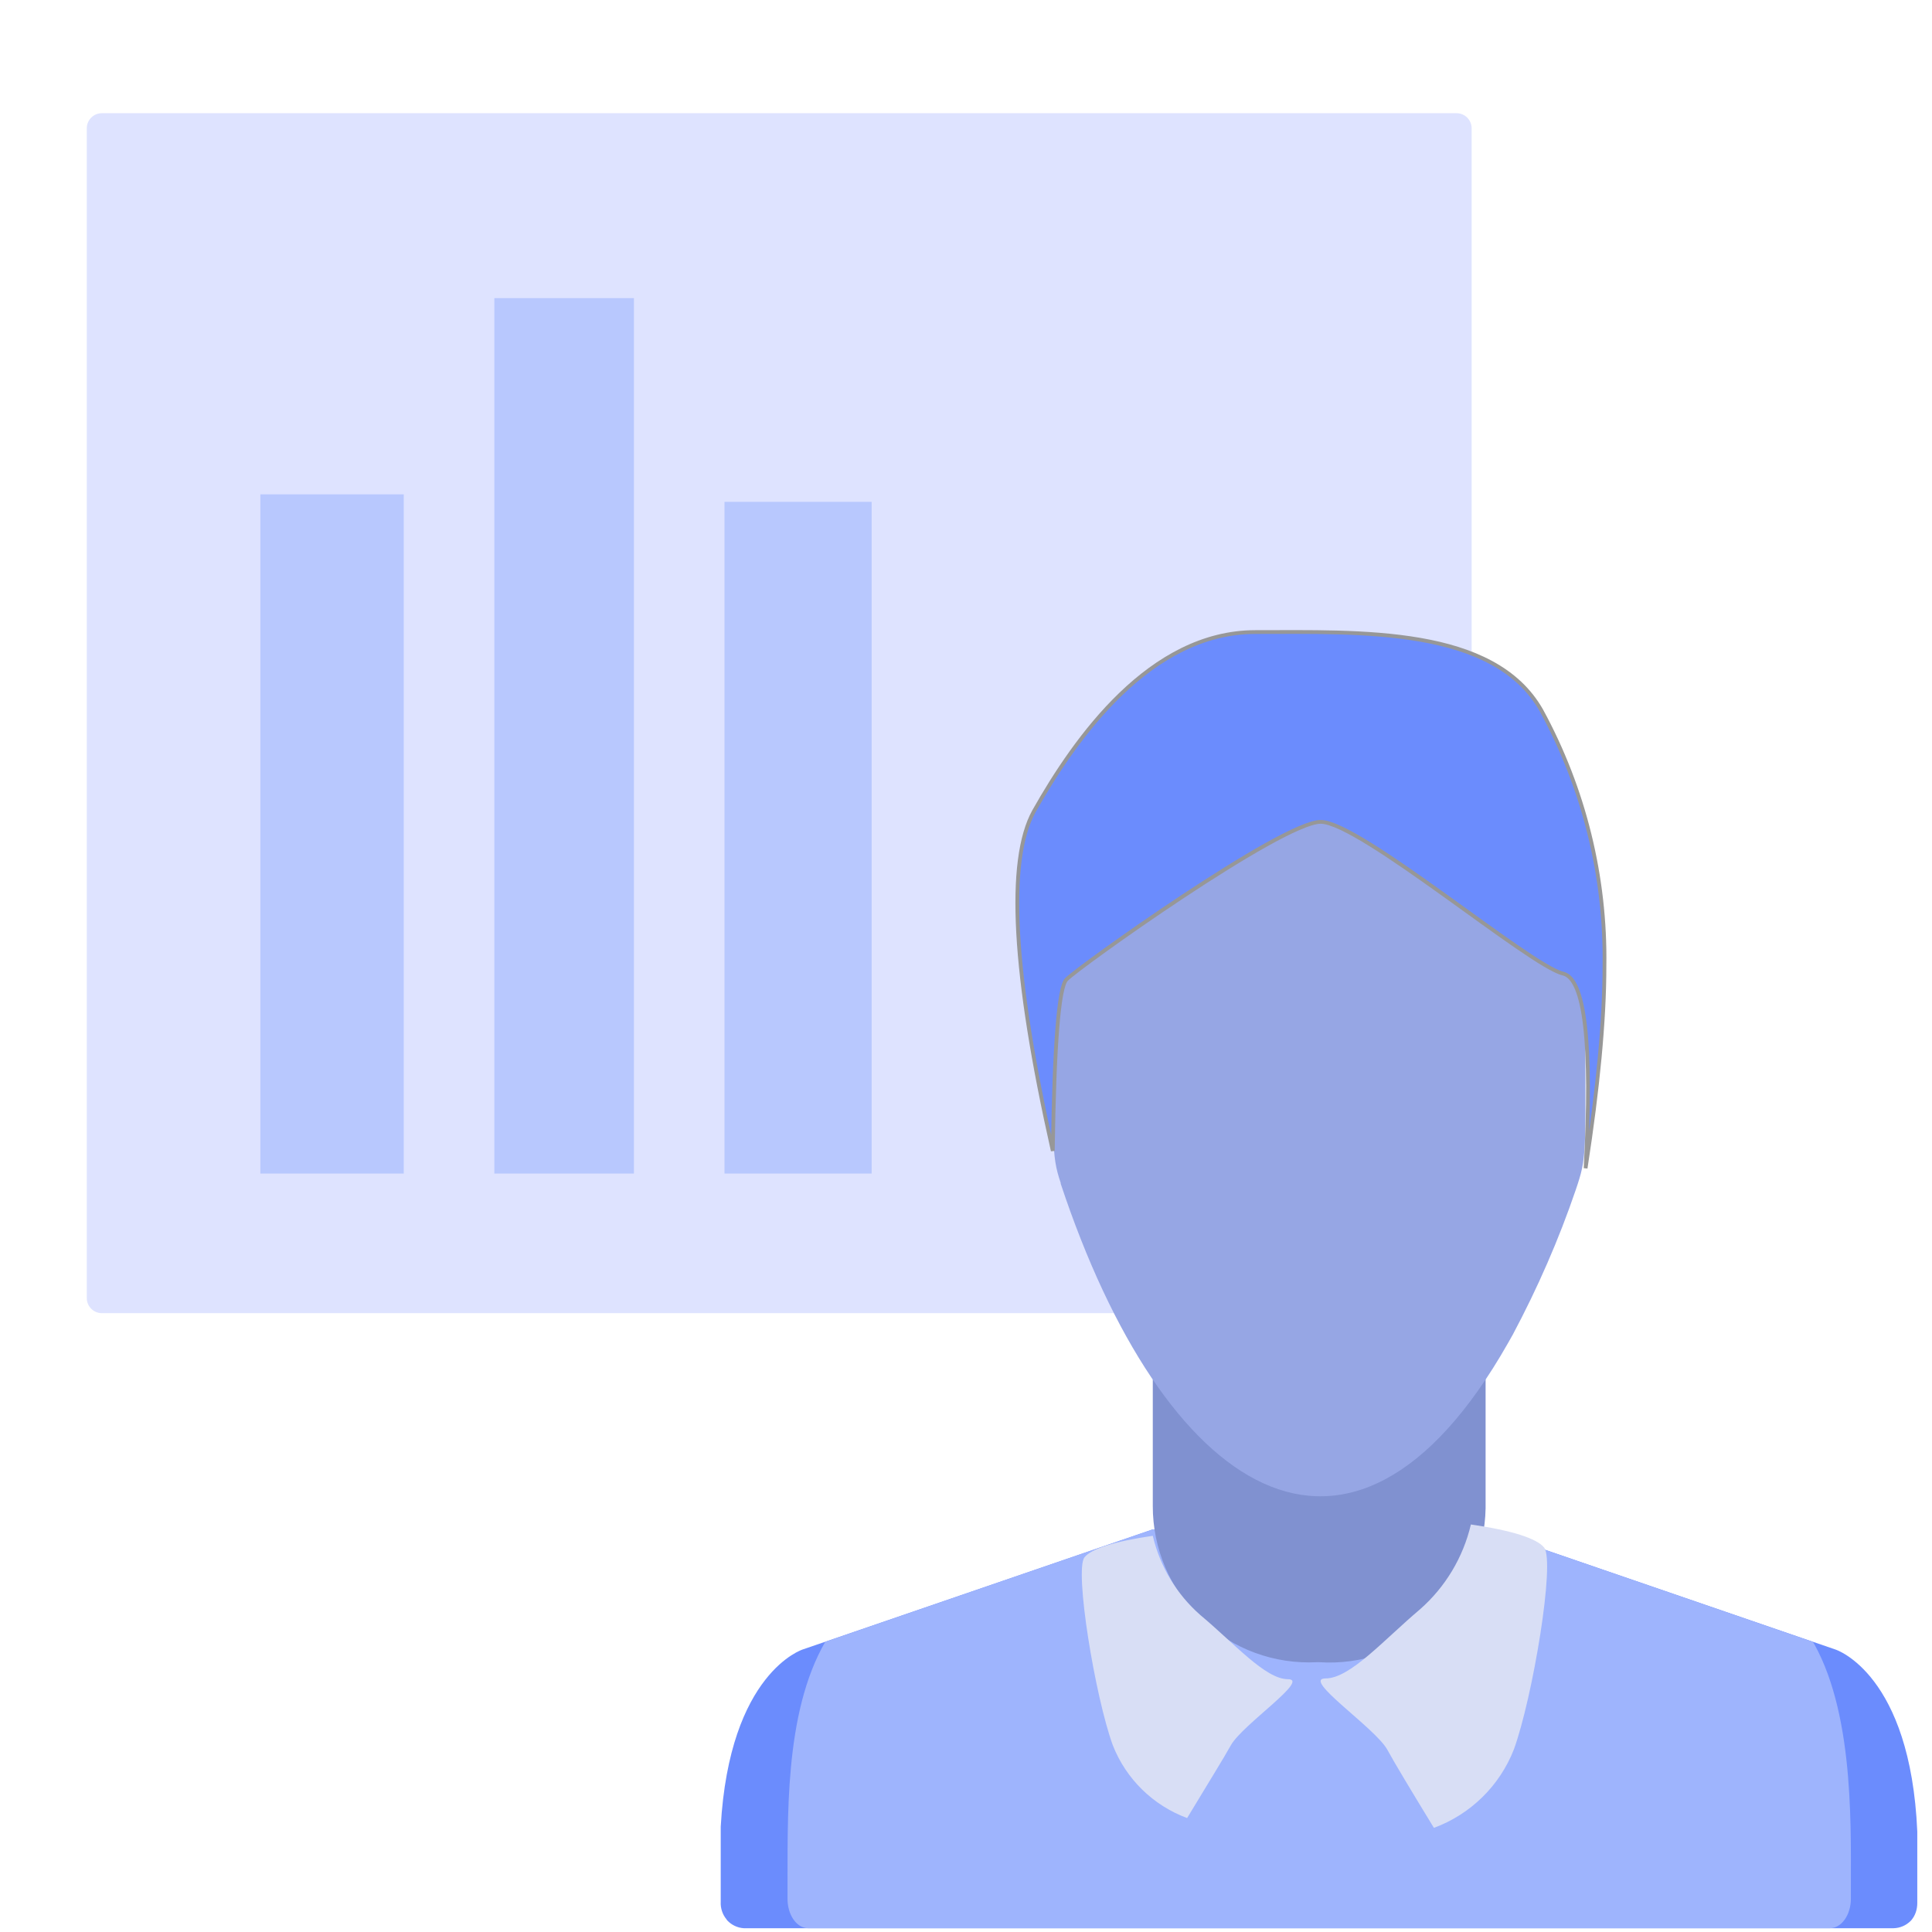
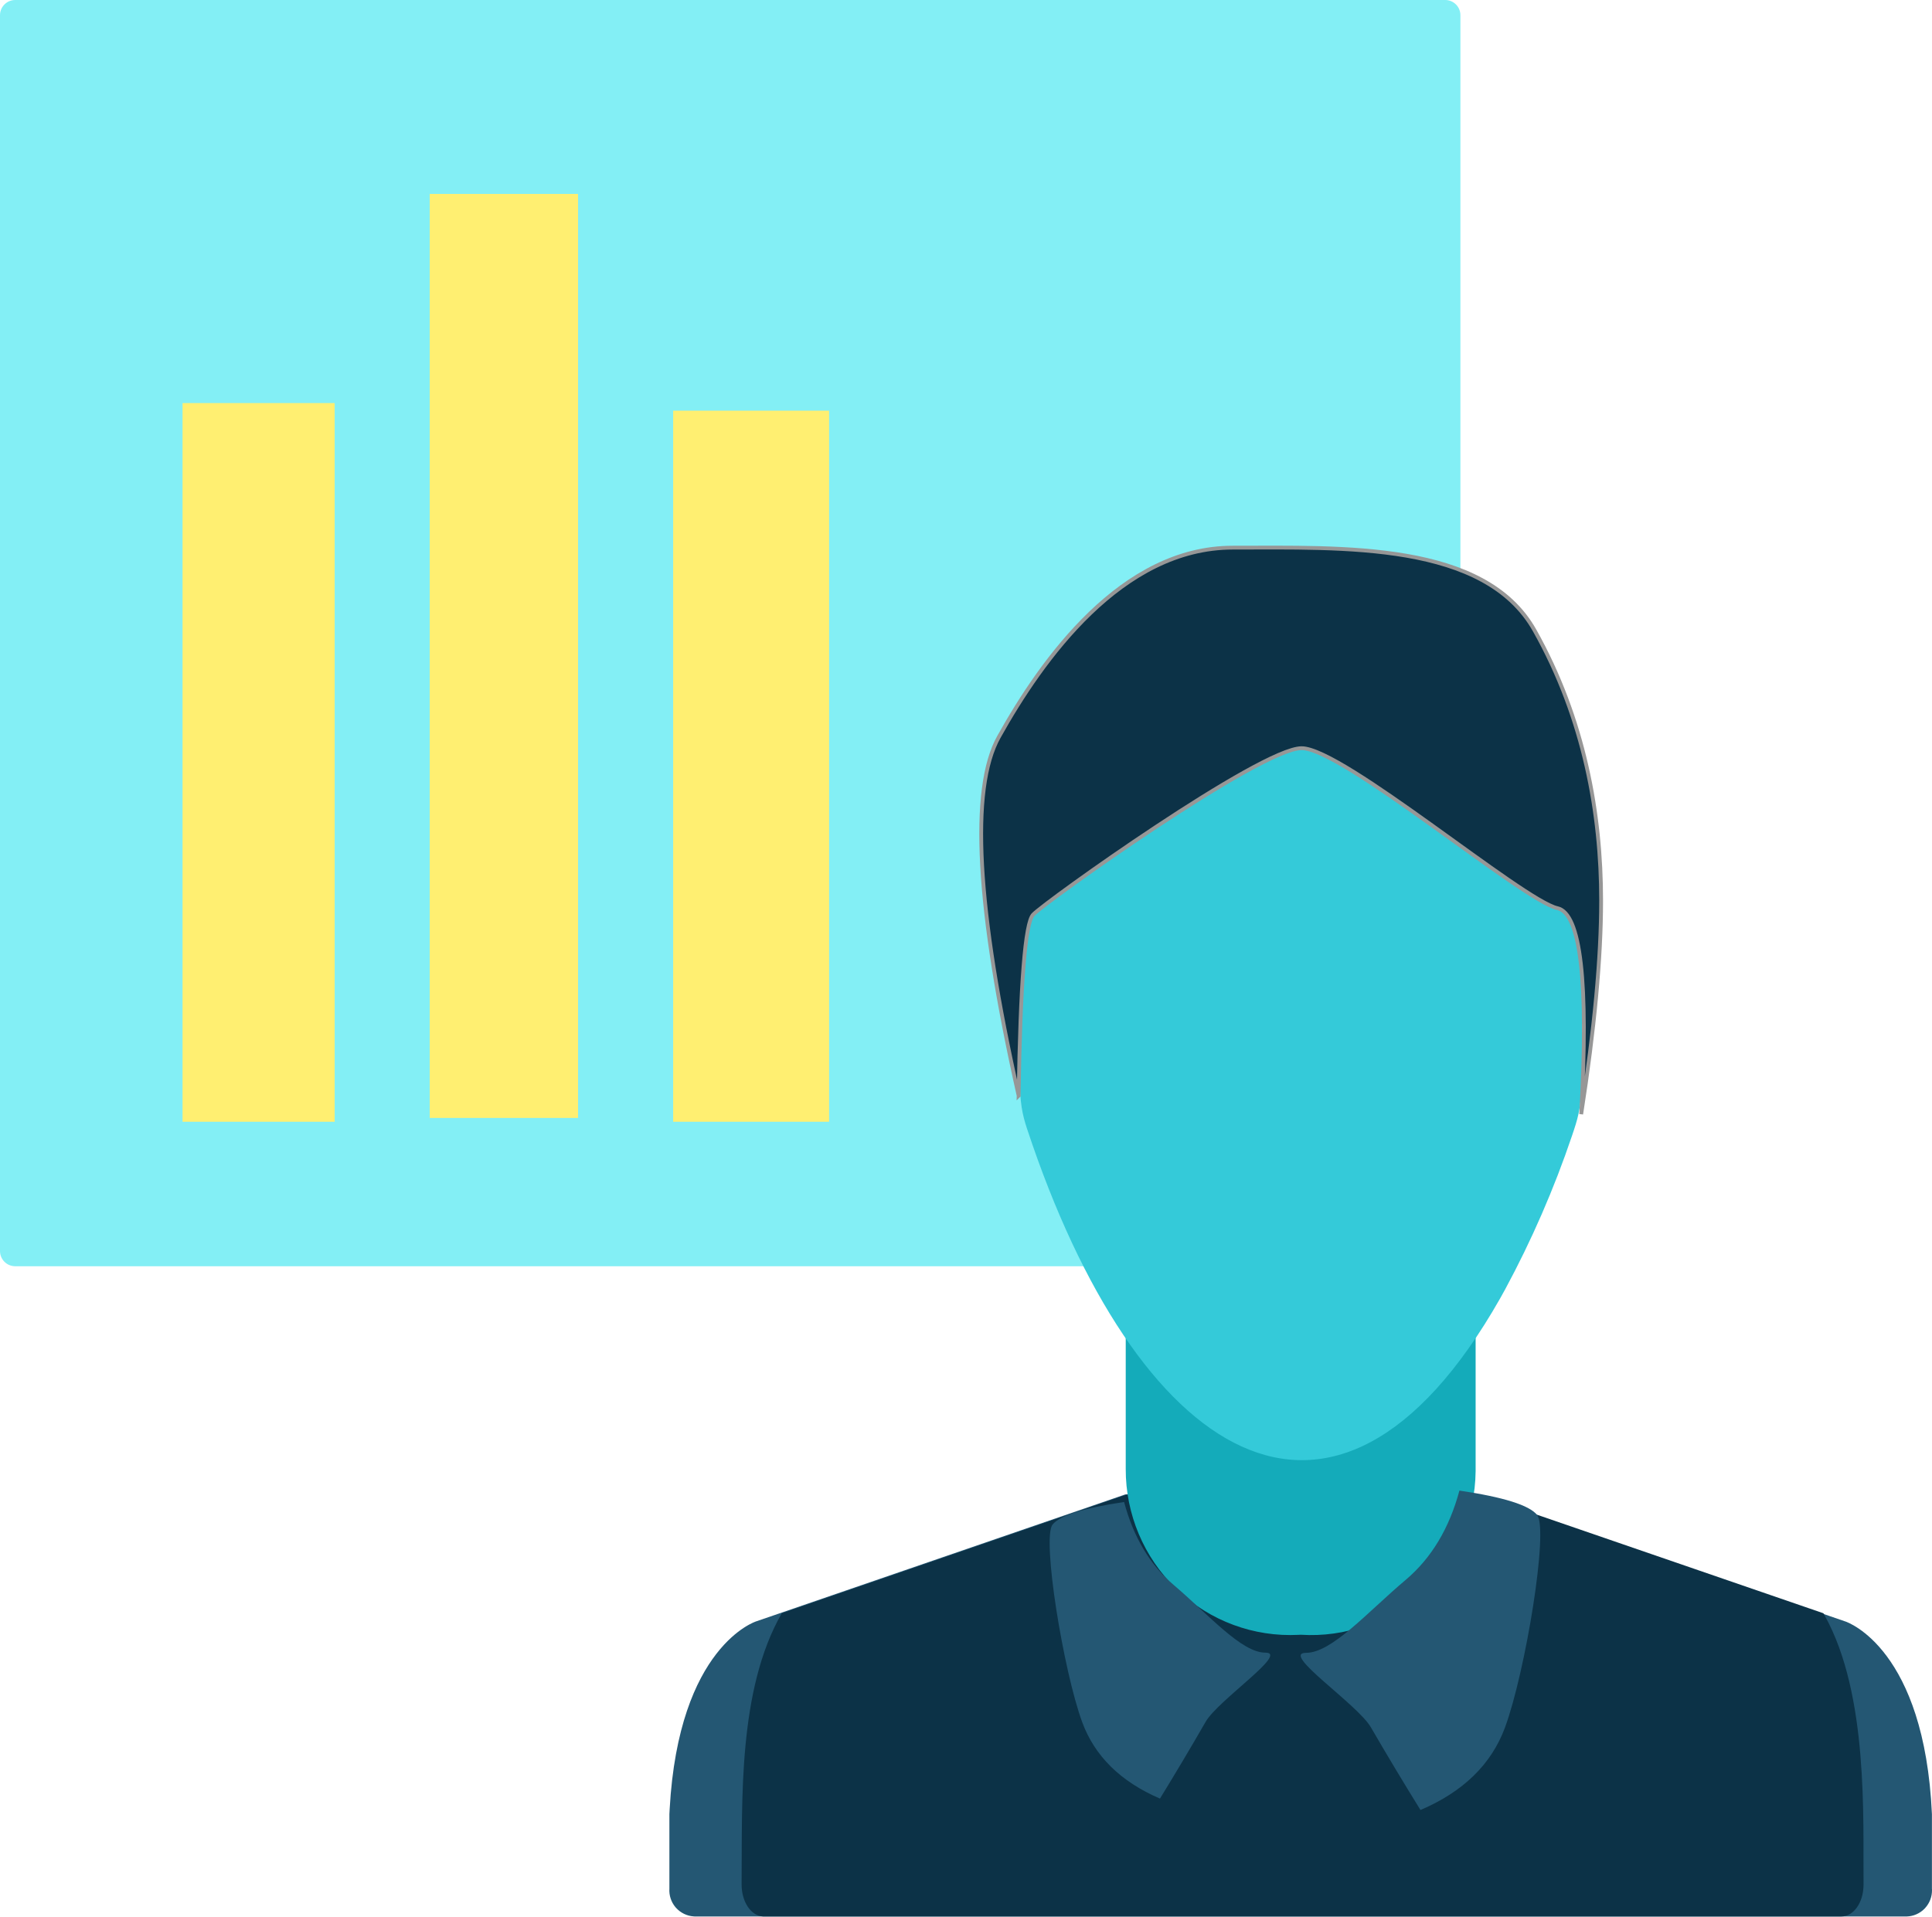
- <svg xmlns="http://www.w3.org/2000/svg" viewBox="0 0 512 512">
+ <svg viewBox="0 0 508 504">
+   <defs />
  <g fill="none" fill-rule="evenodd">
-     <rect fill="#DEE3FF" x="23" y="30" width="367" height="318" rx="4" />
-     <path fill="#B8C8FE" d="M69 131h38v180H69zM131 79h37v232h-37zM192 133h39v178h-39z" />
-     <path d="M393.7 405.3l92.6 31.8c.4.1 20 6.6 21.8 48.3V504.3c0 1.7-.5 3.3-1.6 4.6l-.2.2a6.6 6.6 0 01-4.5 1.9H197.1a6.6 6.6 0 01-4.4-2.1l-.2-.3c-1-1.2-1.6-2.9-1.5-4.6V484.1c2.3-41 21.8-47 21.8-47l92.7-31.8h88.2z" fill="#6B8CFD" />
-     <path d="M393.7 405.3l86.7 29.8.4.6c11 19.8 9.6 51 9.7 67.2v.3c0 4.3-2.5 7.8-5.6 7.8H214.1c-3.1-.1-5.5-3.7-5.4-8.1v-.7c.1-20-1-48 10-67.1l86.8-29.8h88.2z" fill="#9EB4FD" />
-     <path d="M393.7 365.5v34.2c-.2 11.2-4.9 22-13.1 29.7l-.4.4a41.4 41.4 0 01-30.6 10.7h-.6a41.4 41.4 0 01-30.4-11.1l-.4-.4a41.4 41.4 0 01-12.7-29.9v-33.6h88.2z" fill="#8091D0" />
-     <path d="M349.6 211.6h.3a7 7 0 014 1.5l.6.4c19.5 15 55.6 35 62.7 40.5l.2.2c1.8 1.6 2.7 3.9 2.7 6.3v1.3c0 42.6.6 44-2 52l-.5 1.5c-4.5 13.2-10.1 26-16.7 38.4l-1.3 2.3c-41.9 73.7-91.4 39.3-118.5-42.3v-.2c-2.6-7.8-2-9.7-2-53v-.3c0-2.4 1-4.7 2.9-6.2l.2-.2c7.7-5.7 44-25.8 63-40.7a7 7 0 014.4-1.5z" fill="#96A6E4" />
-     <path d="M389.8 404a43 43 0 01-13.5 22.5c-9.6 8.1-18.5 18.3-25 18.3s13 13 16.3 18.8c2.2 4 6.3 10.8 12.4 20.8a36.2 36.2 0 0021.2-20.8c5-13.8 11-49.8 8-53.5-2-2.4-8.4-4.5-19.4-6.1zM305.5 407a40.1 40.1 0 0012.6 21c9 7.5 17.2 17 23.2 17s-12 12-15.1 17.5c-2 3.6-6 10-11.6 19.3a33.7 33.7 0 01-19.7-19.3c-4.7-12.9-10.2-46.4-7.5-49.8 1.9-2.3 7.9-4.2 18.1-5.7z" fill="#D8DEF5" />
-     <path d="M279 305c-10.6-47-12.2-77-5-90 11-19.5 30.8-47.5 58.7-47.5 27.9 0 63.2-1.5 75.8 20.8a137.2 137.2 0 0116.7 67.7c0 14.4-1.7 32.3-5 53.6 1.8-33.1-.2-50.3-6-51.6-8.7-2-53.9-40.2-64.2-40.2-10.3 0-64.4 38.6-67.4 41.8-2 2.1-3.2 17.2-3.6 45.4z" stroke="#979797" fill="#6B8CFD" />
+     <rect width="384" height="333" fill="#83EFF5" rx="4" />
+     <path fill="#FFEF71" d="M48 106h40v189H48zM113 51h39v243h-39zM177 108h41v187h-41z" />
+     <path fill="#245773" d="M388.14 393l97.02 33.4h.02c.8.27 20.82 7.35 22.8 50.68v19.61l.02.3a6.88 6.88 0 01-1.77 4.75l-.2.22a6.85 6.85 0 01-4.64 2.04H182.65l-.29-.02a6.85 6.85 0 01-4.57-2.22l-.2-.22a6.89 6.89 0 01-1.58-4.85v-19.6l.07-1.32c2.38-43.03 22.76-49.38 22.76-49.38L295.91 393h92.23z" />
+     <path fill="#0C3247" d="M388.6 393l90.84 31.26.36.63c11.57 20.8 10.03 53.56 10.2 70.6v.28c-.06 4.59-2.6 8.23-5.86 8.23H200.66c-3.22-.15-5.7-3.89-5.66-8.51v-.7c.18-21-1.02-50.4 10.56-70.53L296.39 393h92.22z" />
+     <path fill="#14ABBA" d="M388 351v35.91a43.74 43.74 0 01-13.63 31.26l-.42.4c-8.67 8-20.2 12.1-31.95 11.34l-.58.03a43.04 43.04 0 01-31.8-11.77l-.41-.4A43.75 43.75 0 01296 386.33V351h92z" />
+     <path fill="#34CAD9" d="M342 190h.32c1.49.07 2.96.59 4.2 1.56l.62.47c20.48 15.77 58.28 36.77 65.77 42.43l.22.2a8.82 8.82 0 012.8 6.68v2.7c.02 43.4.62 44.92-2.08 53.13l-.52 1.55a261.66 261.66 0 01-17.57 40.37l-1.32 2.38c-43.94 77.3-95.9 41.26-124.28-44.3l-.09-.25c-2.67-8.21-2-10.16-2-55.58v-.3a8.82 8.82 0 013.03-6.58l.24-.17c8.09-5.98 46.04-27.08 66.14-42.73A7.32 7.32 0 01342 190z" />
+     <path fill="#245773" d="M383.74 392c-2.68 9.97-7.4 17.8-14.14 23.49-10.1 8.52-19.38 19.18-26.21 19.18-6.84 0 13.62 13.52 17.1 19.64A889.1 889.1 0 00373.5 476c11.24-4.8 18.65-12.03 22.22-21.69 5.35-14.48 11.55-52.06 8.45-55.9-2.06-2.57-8.87-4.7-20.43-6.41zM295.57 395c2.47 9.26 6.81 16.53 13.02 21.8 9.3 7.92 17.84 17.82 24.13 17.82 6.3 0-12.54 12.55-15.74 18.24A827.1 827.1 0 01305 473c-10.35-4.46-17.17-11.17-20.46-20.14-4.93-13.44-10.63-48.35-7.78-51.92 1.9-2.38 8.17-4.36 18.81-5.94z" />
+     <path fill="#0C3247" stroke="#979797" d="M267.84 288.15c-11.07-49.27-12.8-80.72-5.2-94.34 11.4-20.43 32.28-49.79 61.5-49.79 29.2 0 66.24-1.58 79.37 21.78C416.65 189.16 421 214.17 421 236.8c0 15.08-1.75 33.82-5.24 56.21 1.95-34.75-.13-52.8-6.23-54.17-9.16-2.04-56.46-42.08-67.29-42.08-10.82 0-67.52 40.46-70.61 43.79-2.07 2.22-3.33 18.1-3.8 47.61z" />
  </g>
</svg>
